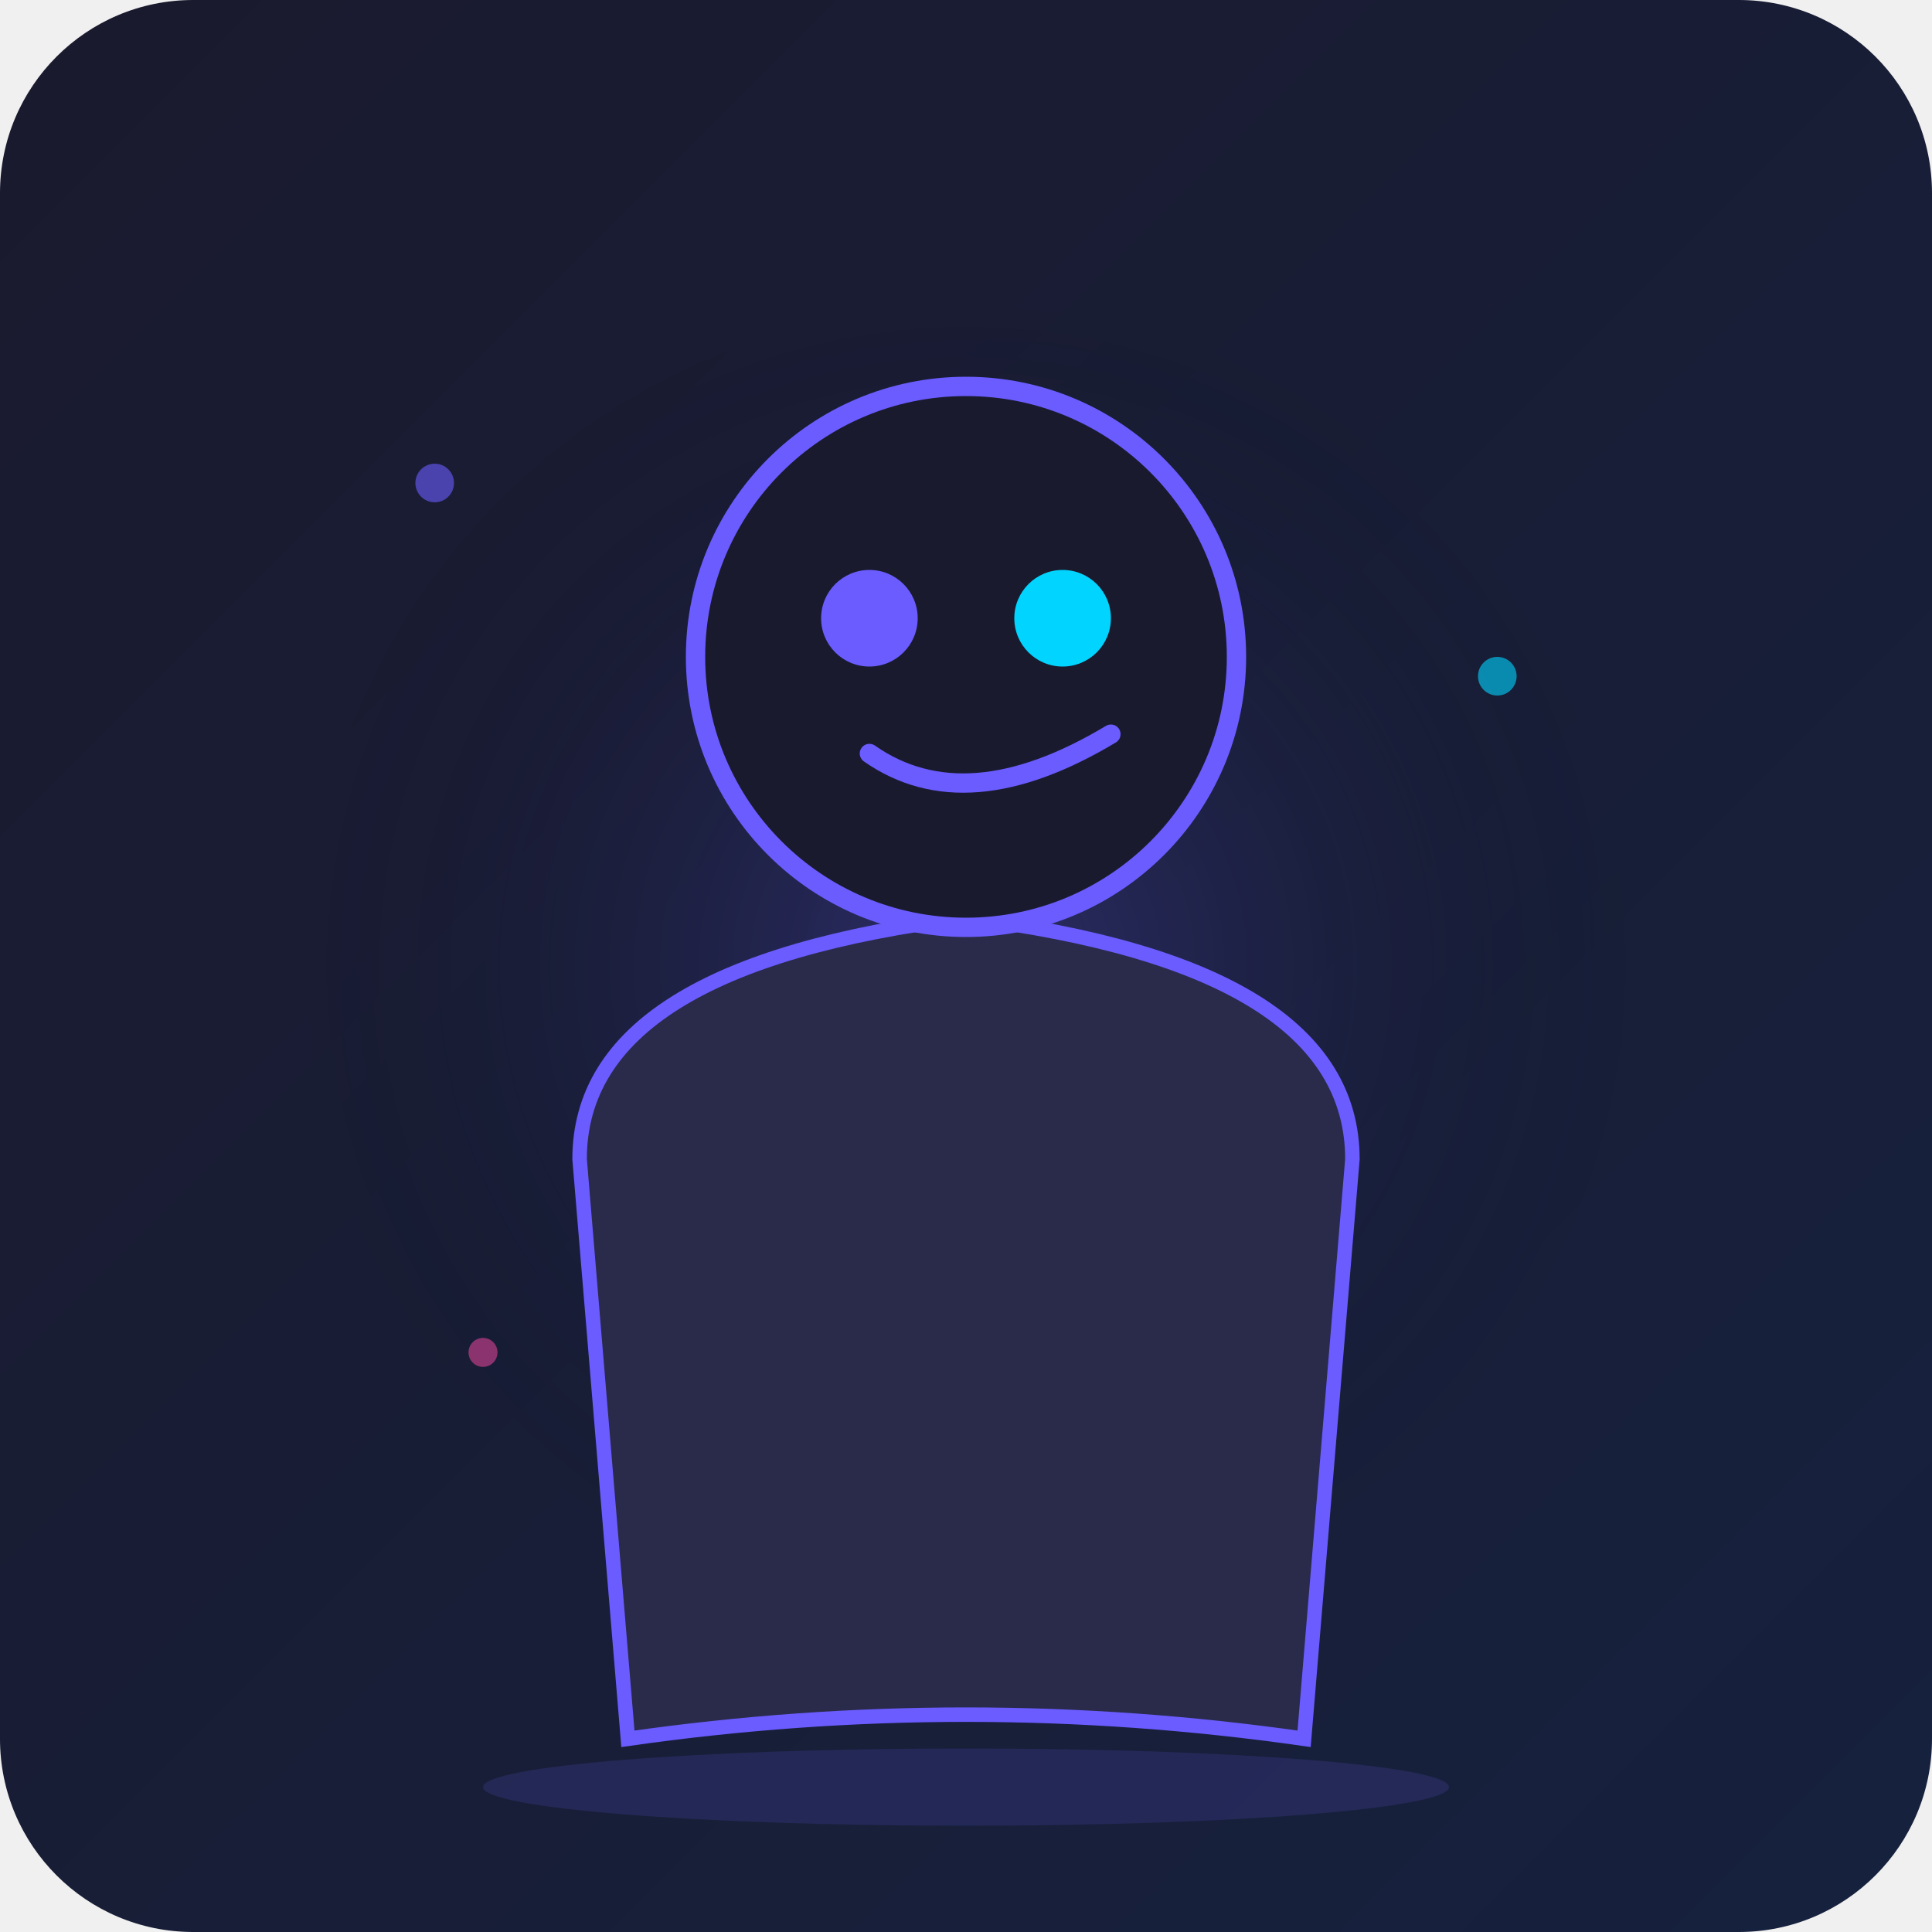
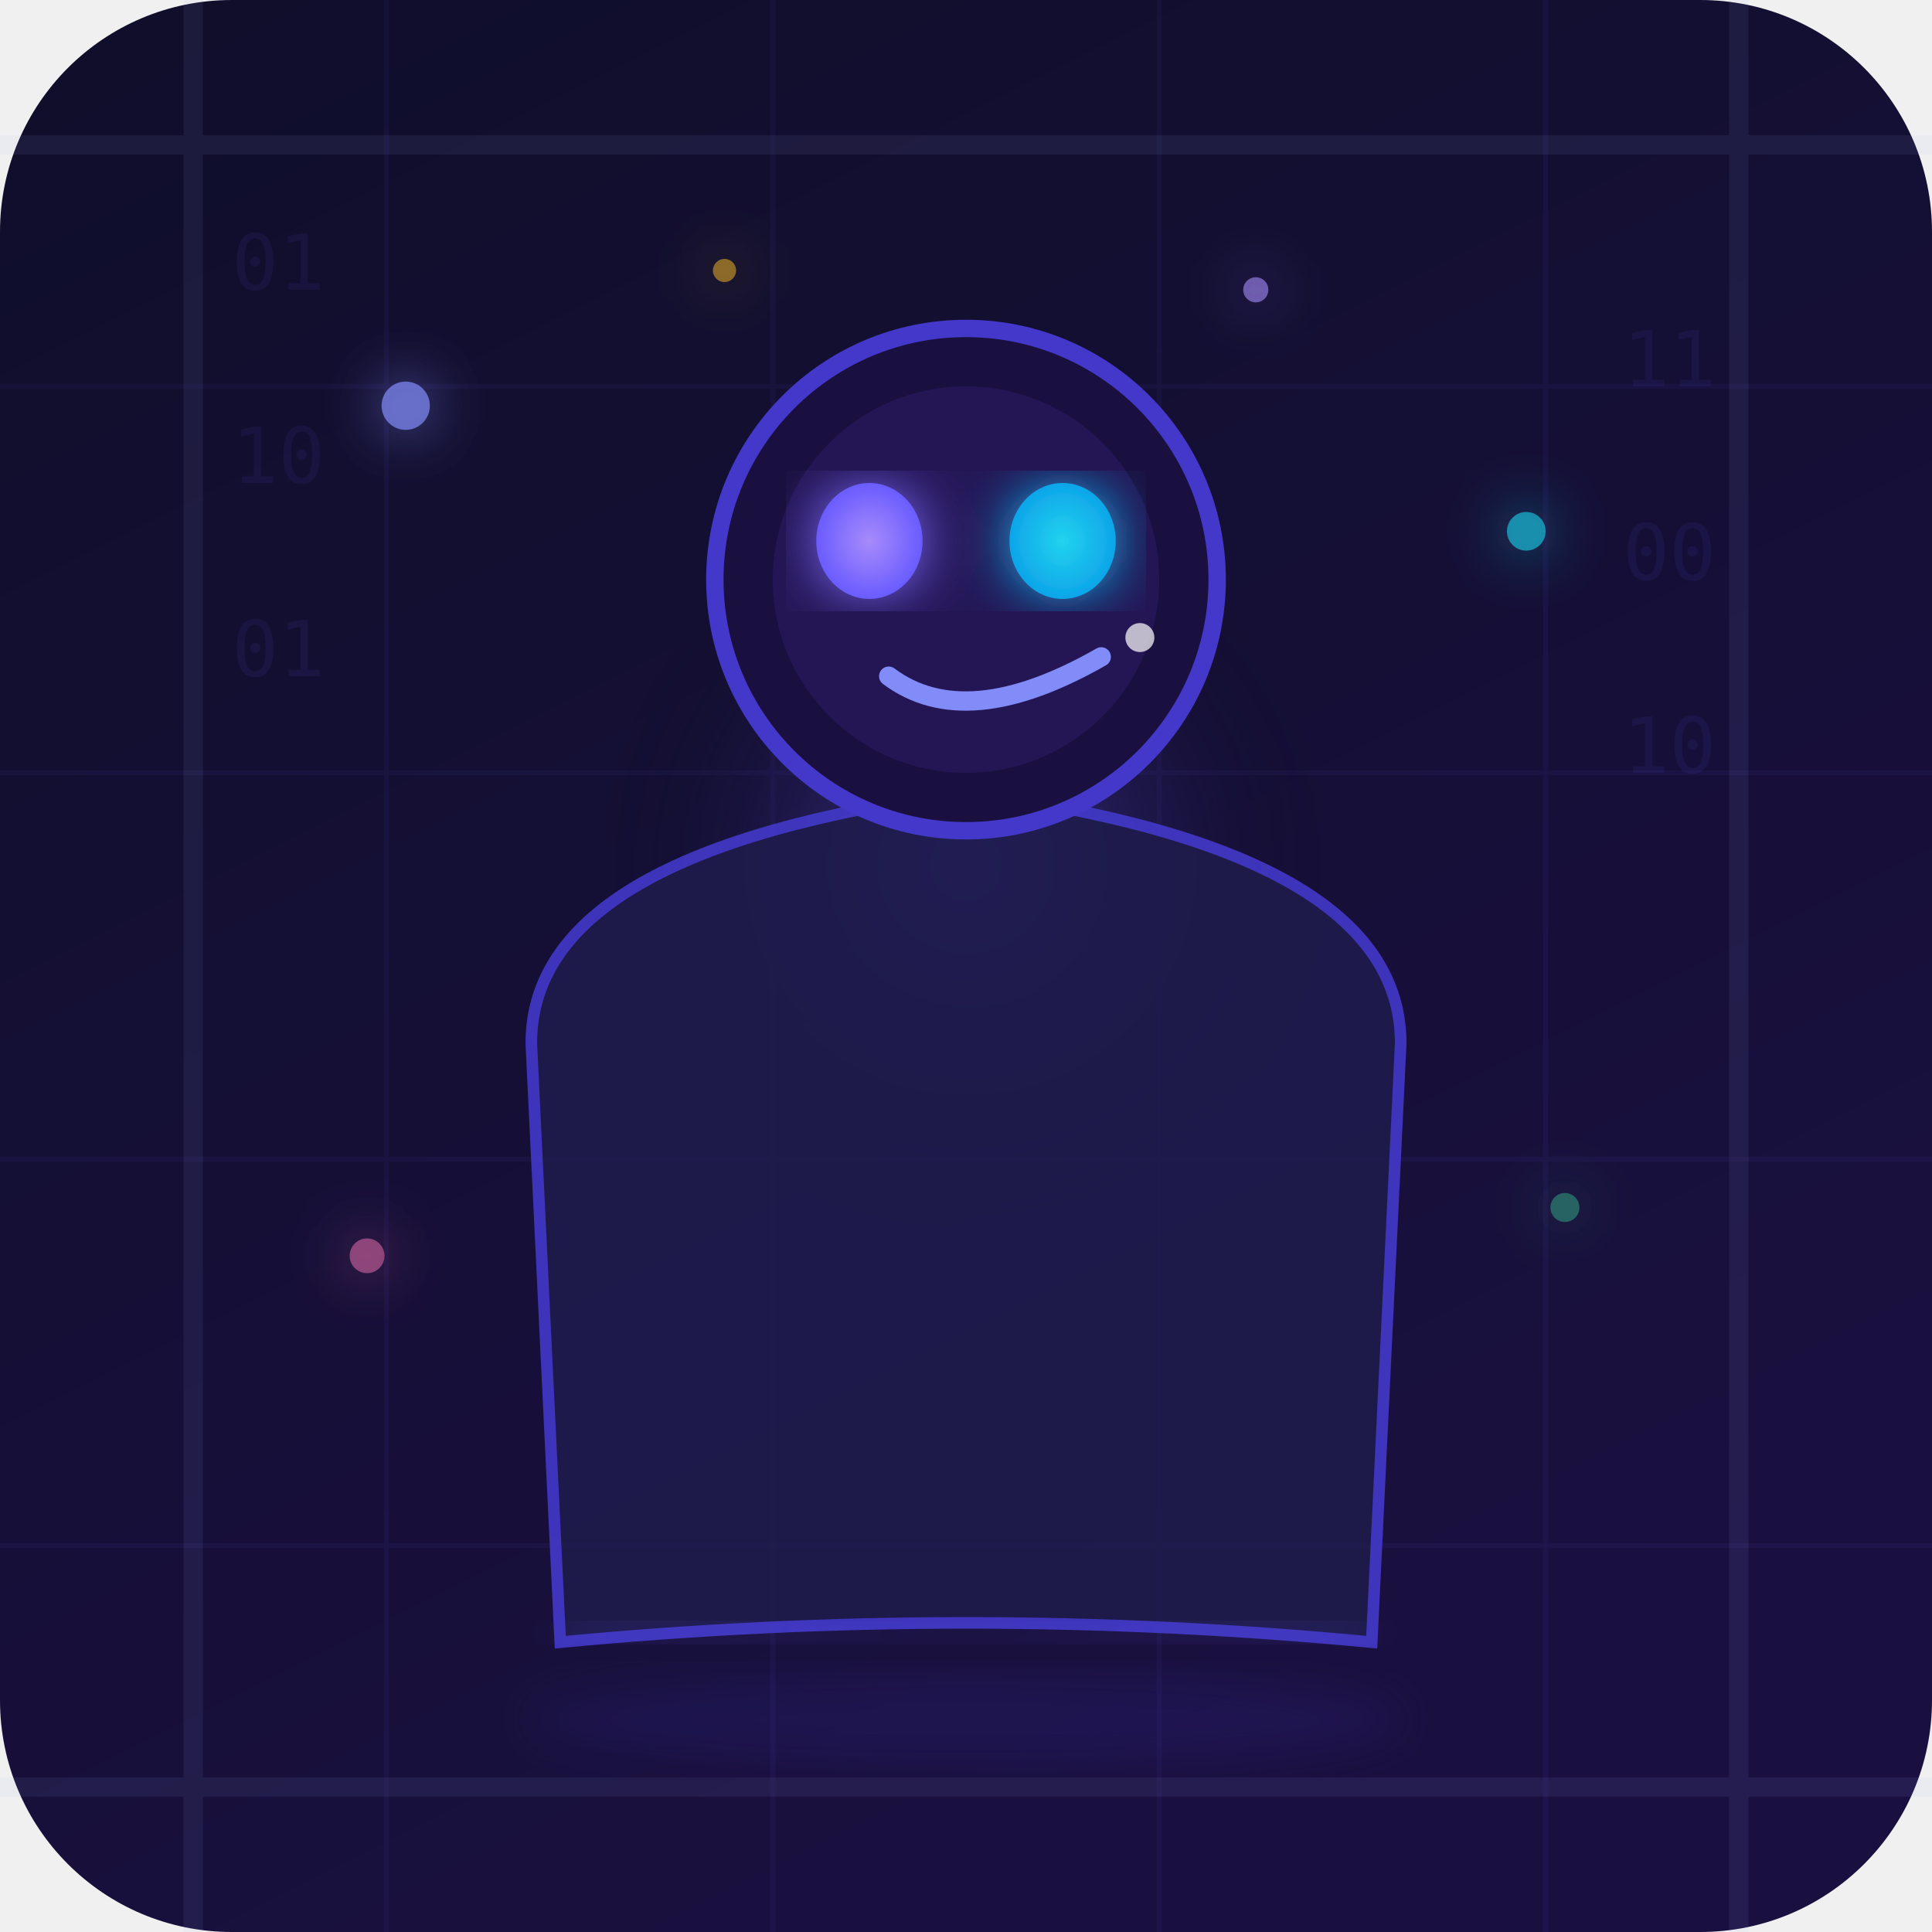
<svg xmlns="http://www.w3.org/2000/svg" viewBox="0 0 200 200">
  <defs>
-     <linearGradient id="bg" x1="0" y1="0" x2="1" y2="1">
-       <stop offset="0%" stop-color="#1a1a2e" />
-       <stop offset="100%" stop-color="#16213e" />
+     <linearGradient id="bg" x1="0" y1="0" x2="0.5" y2="1">
+       <stop offset="0%" stop-color="#0f0e2a" />
+       <stop offset="100%" stop-color="#1a1040" />
    </linearGradient>
-     <radialGradient id="glow">
-       <stop offset="0%" stop-color="#6a5cff44" />
+     <radialGradient id="coreGlow" cx="50%" cy="45%" r="35%">
+       <stop offset="0%" stop-color="#6a5cff" stop-opacity="0.5" />
      <stop offset="100%" stop-color="transparent" />
    </radialGradient>
+     <radialGradient id="eyeGlowL" cx="50%" cy="50%" r="50%">
+       <stop offset="0%" stop-color="#a78bfa" />
+       <stop offset="100%" stop-color="#6a5cff" />
+     </radialGradient>
+     <radialGradient id="eyeGlowR" cx="50%" cy="50%" r="50%">
+       <stop offset="0%" stop-color="#22d3ee" />
+       <stop offset="100%" stop-color="#0ea5e9" />
+     </radialGradient>
+     <filter id="blur">
+       <feGaussianBlur stdDeviation="2" />
+     </filter>
+     <filter id="glow">
+       <feGaussianBlur stdDeviation="3" result="b" />
+       <feMerge>
+         <feMergeNode in="b" />
+         <feMergeNode in="SourceGraphic" />
+       </feMerge>
+     </filter>
  </defs>
-   <rect width="200" height="200" rx="20" fill="url(#bg)" />
-   <circle cx="100" cy="100" r="70" fill="url(#glow)" />
-   <path d="M60 120 Q60 100 100 95 Q140 100 140 120 L135 180 Q100 175 65 180 Z" fill="#2a2a4a" stroke="#6a5cff" stroke-width="1.5" />
-   <circle cx="100" cy="68" r="28" fill="#1a1a2e" stroke="#6a5cff" stroke-width="2" />
-   <circle cx="90" cy="64" r="5" fill="#6a5cff">
-     <animate attributeName="opacity" values="1;0.5;1" dur="2s" repeatCount="indefinite" />
+   <rect width="200" height="200" rx="24" fill="url(#bg)" />
+   <g opacity="0.06" stroke="#6a5cff" stroke-width="0.5">
+     <line x1="0" y1="40" x2="200" y2="40" />
+     <line x1="0" y1="80" x2="200" y2="80" />
+     <line x1="0" y1="120" x2="200" y2="120" />
+     <line x1="0" y1="160" x2="200" y2="160" />
+     <line x1="40" y1="0" x2="40" y2="200" />
+     <line x1="80" y1="0" x2="80" y2="200" />
+     <line x1="120" y1="0" x2="120" y2="200" />
+     <line x1="160" y1="0" x2="160" y2="200" />
+   </g>
+   <circle cx="100" cy="95" r="55" fill="url(#coreGlow)" />
+   <path d="M55 108 Q55 88 100 82 Q145 88 145 108 L142 170 Q100 166 58 170 Z" fill="#1e1b4b" stroke="#4338ca" stroke-width="1.2" opacity="0.9" />
+   <path d="M58 170 Q100 166 142 170" stroke="#6a5cff" stroke-width="1.5" fill="none" opacity="0.4" filter="url(#blur)" />
+   <circle cx="100" cy="60" r="26" fill="#1a1040" stroke="#4338ca" stroke-width="1.8" />
+   <circle cx="100" cy="60" r="20" fill="#2d1b69" opacity="0.5" />
+   <g filter="url(#glow)">
+     <ellipse cx="90" cy="56" rx="5.5" ry="6" fill="url(#eyeGlowL)">
+       <animate attributeName="ry" values="6;3;6" dur="3s" repeatCount="indefinite" />
+     </ellipse>
+     <ellipse cx="110" cy="56" rx="5.5" ry="6" fill="url(#eyeGlowR)">
+       <animate attributeName="ry" values="6;3;6" dur="3s" begin="0.3s" repeatCount="indefinite" />
+     </ellipse>
+   </g>
+   <path d="M92 70 Q100 76 114 68" stroke="#818cf8" stroke-width="2" fill="none" stroke-linecap="round" />
+   <circle cx="118" cy="66" r="1.5" fill="#fff" opacity="0.7">
+     <animate attributeName="opacity" values="0.7;0;0.7" dur="1.5s" repeatCount="indefinite" />
  </circle>
-   <circle cx="110" cy="64" r="5" fill="#00d4ff">
-     <animate attributeName="opacity" values="0.5;1;0.5" dur="2s" repeatCount="indefinite" />
-   </circle>
-   <path d="M90 78 Q100 85 115 76" stroke="#6a5cff" stroke-width="2" fill="none" stroke-linecap="round" />
-   <circle cx="45" cy="50" r="2" fill="#6a5cff" opacity="0.6">
-     <animate attributeName="cy" values="50;40;50" dur="3s" repeatCount="indefinite" />
-   </circle>
-   <circle cx="155" cy="70" r="2" fill="#00d4ff" opacity="0.6">
-     <animate attributeName="cy" values="70;60;70" dur="2.5s" repeatCount="indefinite" />
-   </circle>
-   <circle cx="50" cy="140" r="1.5" fill="#ff4aa5" opacity="0.5">
-     <animate attributeName="cy" values="140;130;140" dur="2.8s" repeatCount="indefinite" />
-   </circle>
-   <ellipse cx="100" cy="185" rx="50" ry="4" fill="#6a5cff" opacity="0.15" />
+   <g filter="url(#glow)">
+     <circle cx="42" cy="42" r="2.5" fill="#818cf8" opacity="0.7">
+       <animate attributeName="cy" values="42;32;42" dur="4s" repeatCount="indefinite" />
+       <animate attributeName="opacity" values="0.7;0.3;0.7" dur="4s" repeatCount="indefinite" />
+     </circle>
+     <circle cx="158" cy="55" r="2" fill="#22d3ee" opacity="0.6">
+       <animate attributeName="cy" values="55;45;55" dur="3.5s" repeatCount="indefinite" />
+     </circle>
+     <circle cx="38" cy="130" r="1.8" fill="#f472b6" opacity="0.5">
+       <animate attributeName="cy" values="130;118;130" dur="3s" repeatCount="indefinite" />
+     </circle>
+     <circle cx="162" cy="125" r="1.5" fill="#34d399" opacity="0.4">
+       <animate attributeName="cx" values="162;166;162" dur="2.8s" repeatCount="indefinite" />
+     </circle>
+     <circle cx="75" cy="28" r="1.2" fill="#fbbf24" opacity="0.5">
+       <animate attributeName="cy" values="28;22;28" dur="2.2s" repeatCount="indefinite" />
+     </circle>
+     <circle cx="130" cy="30" r="1.3" fill="#a78bfa" opacity="0.6">
+       <animate attributeName="cy" values="30;24;30" dur="2.6s" repeatCount="indefinite" />
+     </circle>
+   </g>
+   <g opacity="0.08" stroke="#a5b4fc" stroke-width="2">
+     <line x1="20" y1="0" x2="20" y2="200" />
+     <line x1="180" y1="0" x2="180" y2="200" />
+     <line x1="0" y1="15" x2="200" y2="15" />
+     <line x1="0" y1="185" x2="200" y2="185" />
+   </g>
+   <ellipse cx="100" cy="178" rx="45" ry="5" fill="#4338ca" opacity="0.12" filter="url(#blur)" />
+   <g fill="#6a5cff" opacity="0.08" font-family="monospace" font-size="8">
+     <text x="24" y="30">01</text>
+     <text x="24" y="50">10</text>
+     <text x="24" y="70">01</text>
+     <text x="168" y="40">11</text>
+     <text x="168" y="60">00</text>
+     <text x="168" y="80">10</text>
+   </g>
</svg>
